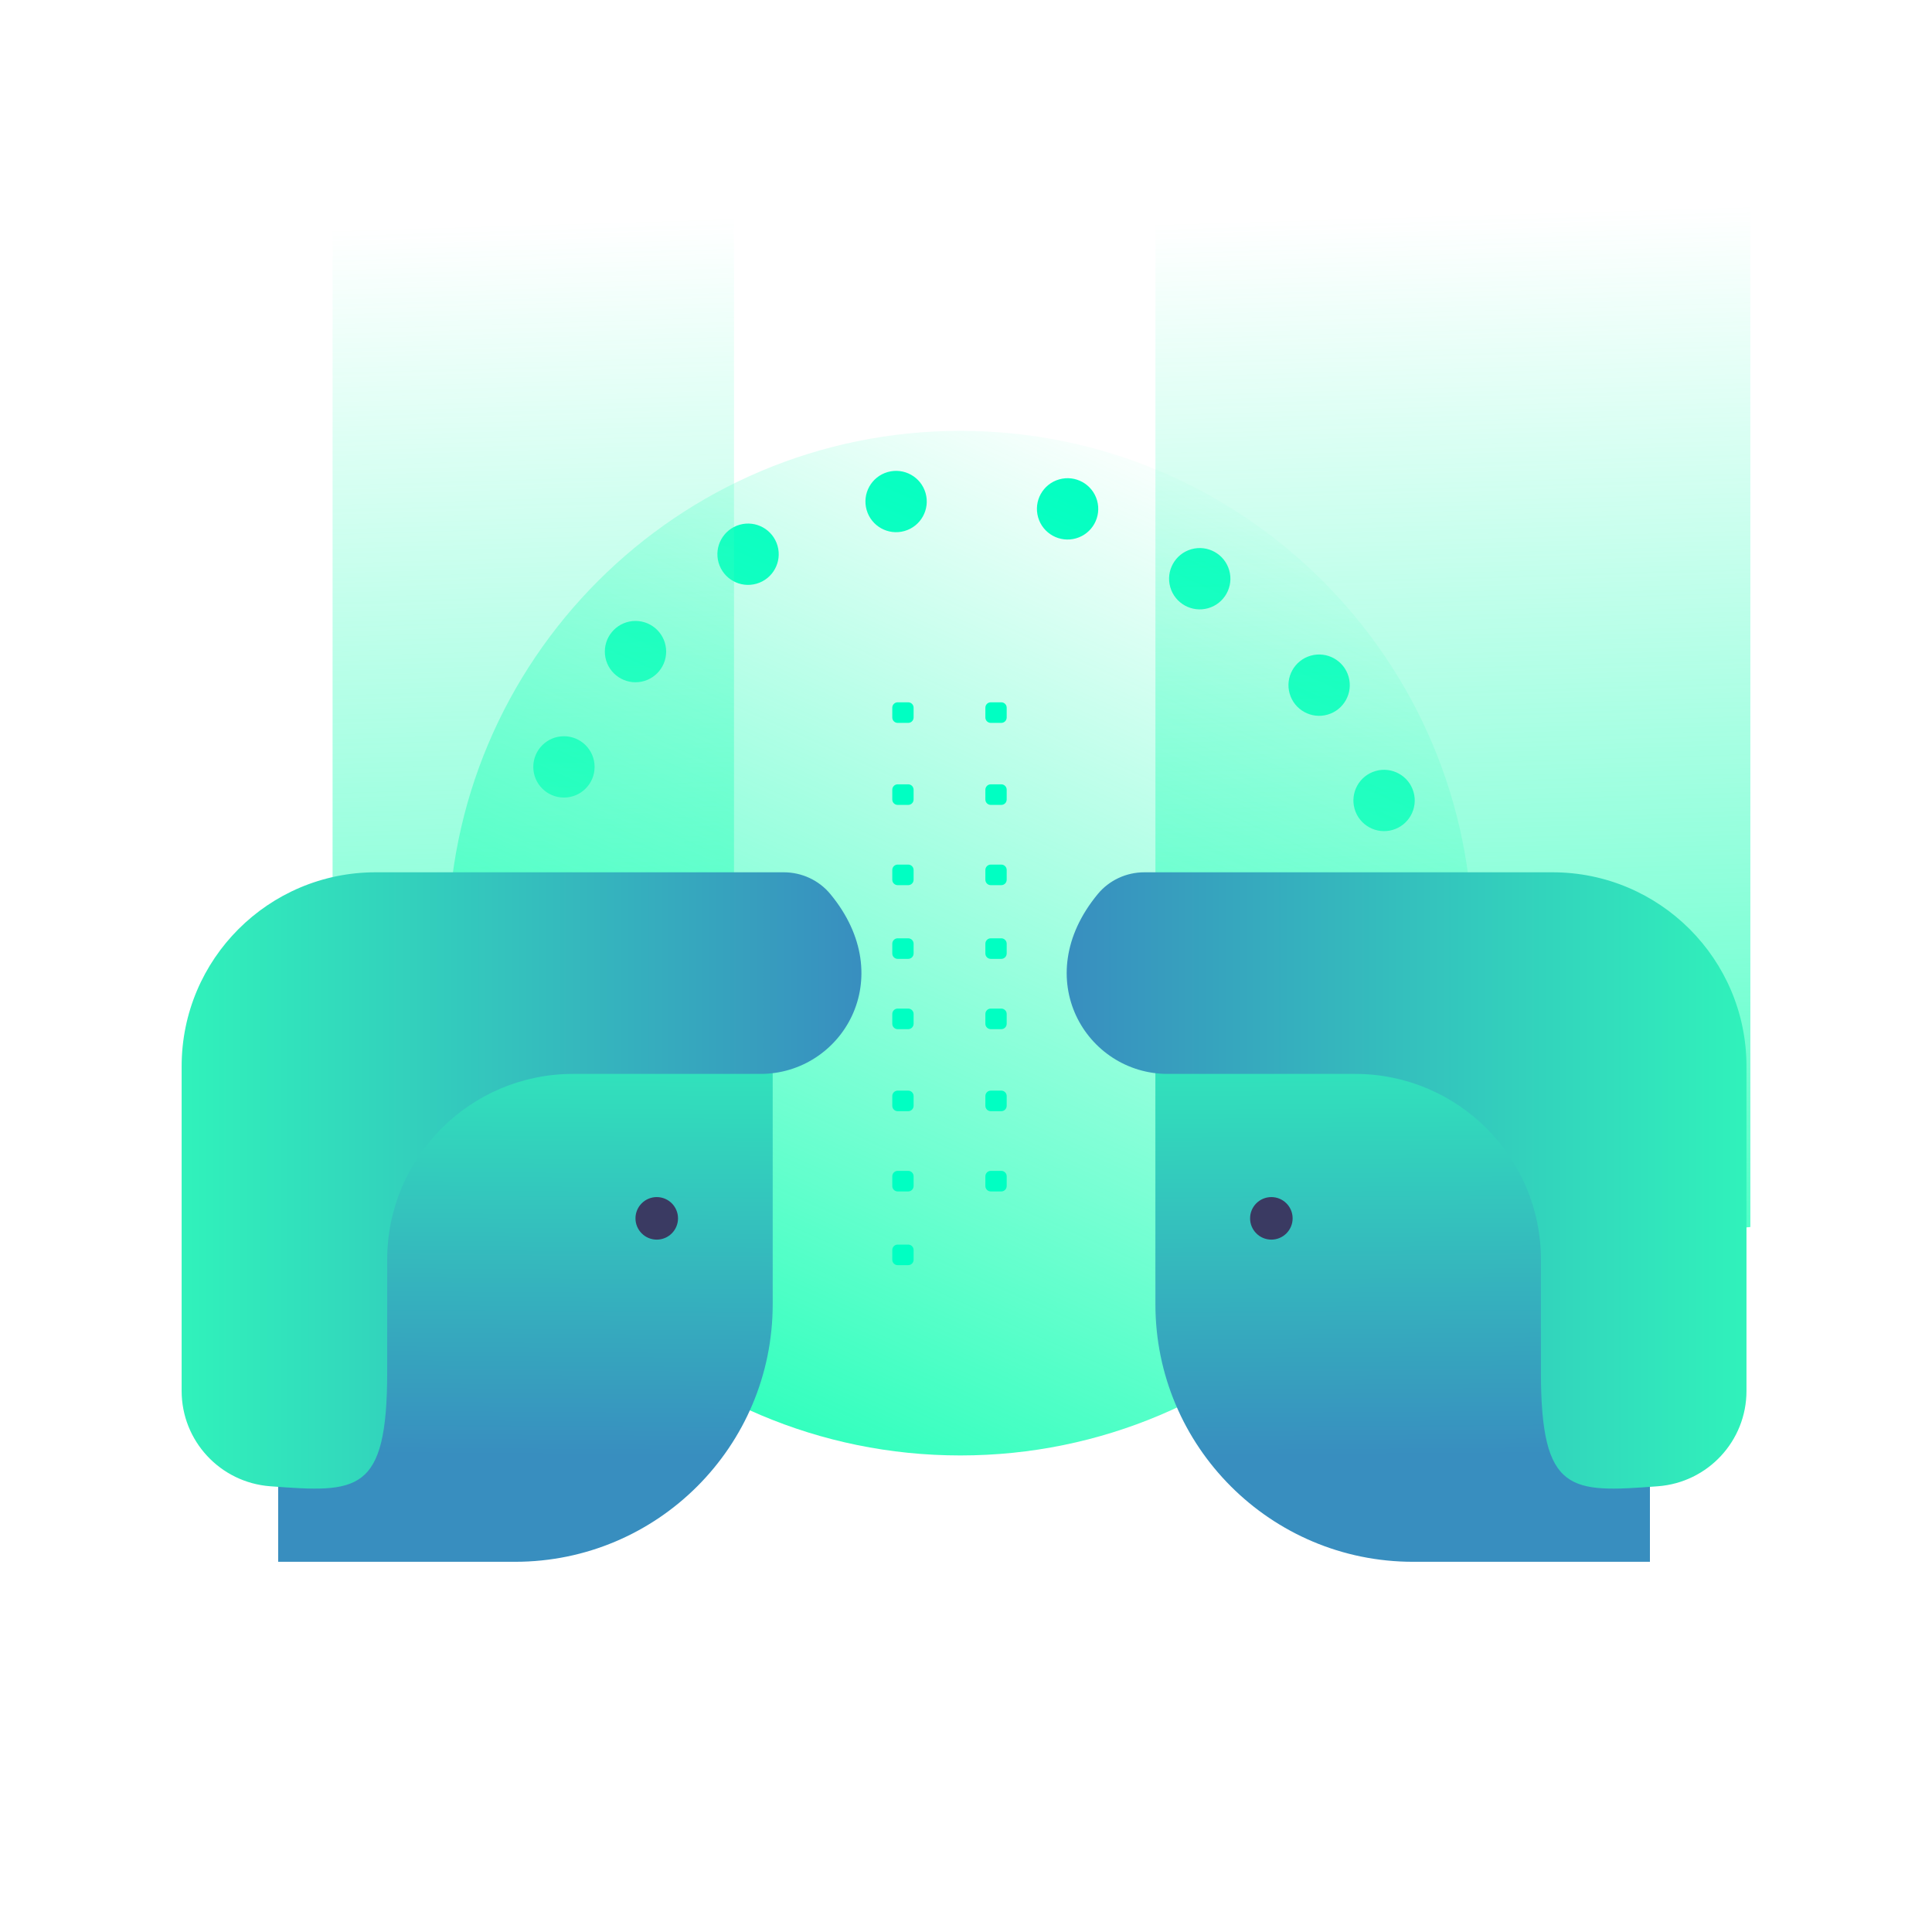
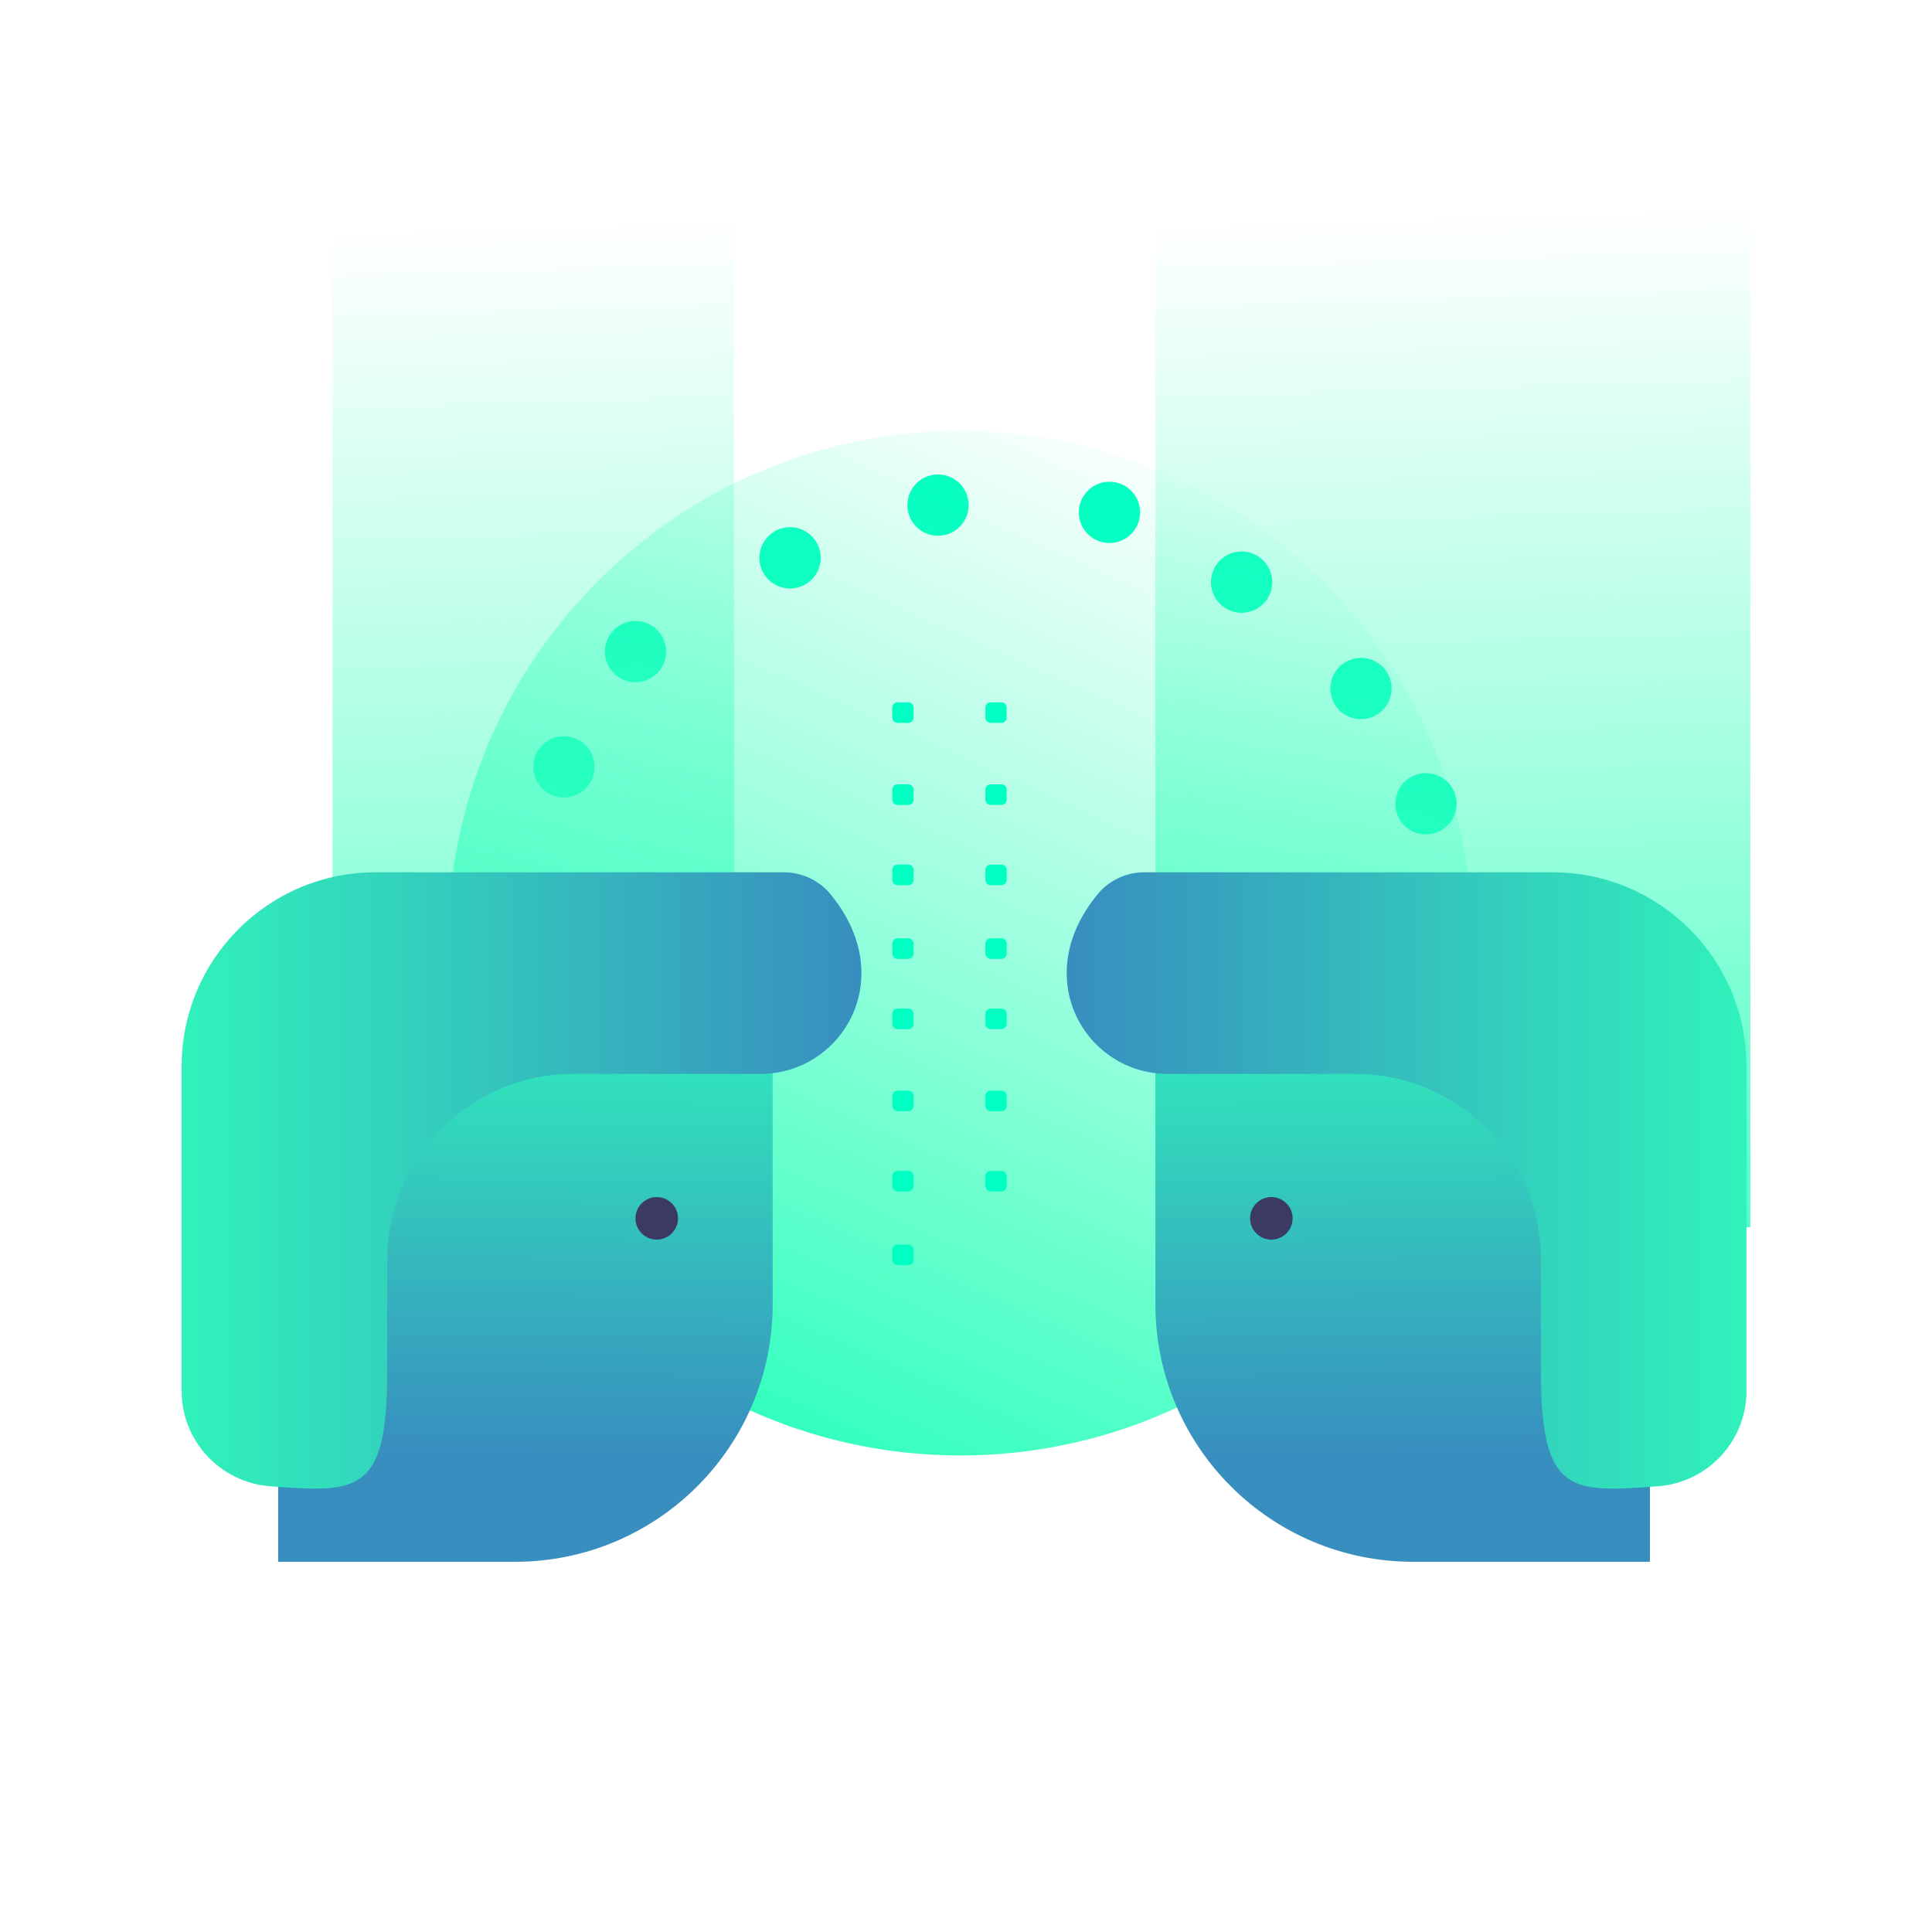
- <svg xmlns="http://www.w3.org/2000/svg" version="1.1" id="svg10502" x="0px" y="0px" width="115px" height="115px" viewBox="-3388.362 3707.445 115 115" enable-background="new -3388.362 3707.445 115 115" xml:space="preserve">
-   <g>
-     <circle fill="#00FFC2" cx="-3354.794" cy="3753.094" r="1.825" />
-     <circle fill="#00FFC2" cx="-3350.535" cy="3746.231" r="1.825" />
-     <ellipse transform="matrix(0.9613 -0.2756 0.2756 0.9613 -1160.171 -776.6539)" fill="#00FFC2" cx="-3343.888" cy="3740.261" rx="1.825" ry="1.825" />
-     <ellipse transform="matrix(0.9613 -0.2756 0.2756 0.9613 -1158.966 -774.3473)" fill="#00FFC2" cx="-3335.076" cy="3737.125" rx="1.825" ry="1.825" />
-     <ellipse transform="matrix(0.9613 -0.2756 0.2756 0.9613 -1158.691 -771.5173)" fill="#00FFC2" cx="-3324.869" cy="3737.562" rx="1.825" ry="1.825" />
-     <ellipse transform="matrix(0.9613 -0.2756 0.2756 0.9613 -1159.533 -769.1885)" fill="#00FFC2" cx="-3317.002" cy="3741.72" rx="1.825" ry="1.825" />
-     <ellipse transform="matrix(0.9613 -0.2756 0.2756 0.9613 -1161.003 -766.9854)" fill="#00FFC2" cx="-3309.897" cy="3748.056" rx="1.825" ry="1.825" />
-     <ellipse transform="matrix(0.9613 -0.2756 0.2756 0.9613 -1162.745 -765.6543)" fill="#00FFC2" cx="-3306.031" cy="3754.92" rx="1.825" ry="1.825" />
-     <g>
-       <g>
-         <g>
-           <linearGradient id="SVGID_2_" gradientUnits="userSpaceOnUse" x1="-3302.637" y1="3720.207" x2="-3300.485" y2="3792.309">
-             <stop offset="0" style="stop-color:#38FFBF;stop-opacity:0" />
-             <stop offset="0.684" style="stop-color:#35FFBE;stop-opacity:0.684" />
-             <stop offset="1" style="stop-color:#30FFBD" />
-           </linearGradient>
-           <polygon fill="url(#SVGID_2_)" points="-3284.174,3780.482 -3319.587,3783.674 -3319.587,3707.445 -3284.174,3707.445     " />
-           <linearGradient id="SVGID_4_" gradientUnits="userSpaceOnUse" x1="-3357.297" y1="3720.743" x2="-3355.085" y2="3794.834">
-             <stop offset="0" style="stop-color:#38FFBF;stop-opacity:0" />
-             <stop offset="0.684" style="stop-color:#35FFBE;stop-opacity:0.684" />
-             <stop offset="1" style="stop-color:#30FFBD" />
-           </linearGradient>
-           <polygon fill="url(#SVGID_4_)" points="-3344.671,3785.065 -3368.566,3779.484 -3368.566,3707.445 -3344.671,3707.445     " />
-           <linearGradient id="SVGID_5_" gradientUnits="userSpaceOnUse" x1="-3317.792" y1="3733.622" x2="-3344.03" y2="3792.272">
-             <stop offset="0" style="stop-color:#38FFBF;stop-opacity:0" />
-             <stop offset="0.684" style="stop-color:#35FFBE;stop-opacity:0.684" />
-             <stop offset="1" style="stop-color:#30FFBD" />
-           </linearGradient>
-           <circle fill="url(#SVGID_5_)" cx="-3331.197" cy="3763.585" r="30.494" />
-         </g>
-         <linearGradient id="SVGID_6_" gradientUnits="userSpaceOnUse" x1="-3357.197" y1="3794.097" x2="-3357.009" y2="3766.72">
-           <stop offset="0" style="stop-color:#388EBF" />
-           <stop offset="1" style="stop-color:#30F2BB" />
-         </linearGradient>
-         <path fill="url(#SVGID_6_)" d="M-3371.805,3800.409h14.104c8.468,0,15.333-6.865,15.333-15.333v-14.104h-29.437V3800.409z" />
-         <linearGradient id="SVGID_7_" gradientUnits="userSpaceOnUse" x1="3630.923" y1="3777.71" x2="3671.387" y2="3777.71" gradientTransform="matrix(-1 0 0 1 293.8363 0)">
-           <stop offset="0" style="stop-color:#388EBF" />
-           <stop offset="1" style="stop-color:#30F2BB" />
-         </linearGradient>
-         <path fill="url(#SVGID_7_)" d="M-3341.709,3759.367c1.067,0,2.089,0.47,2.769,1.292c4.163,5.03,0.671,10.709-4.147,10.709     h-11.165c-6.11,0-11.063,4.953-11.063,11.063v6.687c0,7.265-1.77,7.184-6.964,6.795c-2.97-0.223-5.271-2.695-5.271-5.673v-19.324     c0-6.378,5.171-11.549,11.549-11.549H-3341.709z" />
-         <circle fill="#3A3A62" cx="-3349.27" cy="3779.966" r="1.266" />
-         <linearGradient id="SVGID_9_" gradientUnits="userSpaceOnUse" x1="1735.83" y1="3794.097" x2="1736.017" y2="3766.72" gradientTransform="matrix(-1 0 0 1 -1568.929 0)">
-           <stop offset="0" style="stop-color:#388EBF" />
-           <stop offset="1" style="stop-color:#30F2BB" />
-         </linearGradient>
-         <path fill="url(#SVGID_9_)" d="M-3290.151,3800.409h-14.104c-8.468,0-15.333-6.865-15.333-15.333v-14.104h29.436V3800.409z" />
-         <linearGradient id="SVGID_10_" gradientUnits="userSpaceOnUse" x1="-1462.103" y1="3777.71" x2="-1421.64" y2="3777.71" gradientTransform="matrix(1 0 0 1 -1862.766 0)">
-           <stop offset="0" style="stop-color:#388EBF" />
-           <stop offset="1" style="stop-color:#30F2BB" />
-         </linearGradient>
-         <path fill="url(#SVGID_10_)" d="M-3320.246,3759.367c-1.067,0-2.089,0.47-2.769,1.292c-4.163,5.03-0.671,10.709,4.147,10.709     h11.165c6.11,0,11.063,4.953,11.063,11.063v6.687c0,7.265,1.77,7.184,6.964,6.795c2.97-0.223,5.271-2.695,5.271-5.673v-19.324     c0-6.378-5.17-11.549-11.549-11.549H-3320.246z" />
-         <circle fill="#3A3A62" cx="-3312.686" cy="3779.966" r="1.266" />
-       </g>
-       <g>
-         <path fill="#00FFC2" d="M-3328.76,3750.474h-0.629c-0.176,0-0.32-0.144-0.32-0.32v-0.585c0-0.176,0.144-0.32,0.32-0.32h0.629     c0.176,0,0.32,0.144,0.32,0.32v0.585C-3328.441,3750.33-3328.584,3750.474-3328.76,3750.474z" />
-         <path fill="#00FFC2" d="M-3328.76,3755.356h-0.629c-0.176,0-0.32-0.144-0.32-0.32v-0.585c0-0.176,0.144-0.32,0.32-0.32h0.629     c0.176,0,0.32,0.144,0.32,0.32v0.585C-3328.441,3755.213-3328.584,3755.356-3328.76,3755.356z" />
-         <path fill="#00FFC2" d="M-3328.76,3760.133h-0.629c-0.176,0-0.32-0.144-0.32-0.32v-0.584c0-0.176,0.144-0.32,0.32-0.32h0.629     c0.176,0,0.32,0.144,0.32,0.32v0.584C-3328.441,3759.989-3328.584,3760.133-3328.76,3760.133z" />
-         <path fill="#00FFC2" d="M-3328.76,3764.521h-0.629c-0.176,0-0.32-0.144-0.32-0.32v-0.584c0-0.176,0.144-0.32,0.32-0.32h0.629     c0.176,0,0.32,0.144,0.32,0.32v0.584C-3328.441,3764.378-3328.584,3764.521-3328.76,3764.521z" />
-         <path fill="#00FFC2" d="M-3328.76,3768.705h-0.629c-0.176,0-0.32-0.144-0.32-0.32v-0.585c0-0.176,0.144-0.32,0.32-0.32h0.629     c0.176,0,0.32,0.144,0.32,0.32v0.585C-3328.441,3768.561-3328.584,3768.705-3328.76,3768.705z" />
-         <path fill="#00FFC2" d="M-3328.76,3773.587h-0.629c-0.176,0-0.32-0.144-0.32-0.32v-0.584c0-0.176,0.144-0.32,0.32-0.32h0.629     c0.176,0,0.32,0.144,0.32,0.32v0.584C-3328.441,3773.444-3328.584,3773.587-3328.76,3773.587z" />
-         <path fill="#00FFC2" d="M-3328.76,3778.364h-0.629c-0.176,0-0.32-0.144-0.32-0.32v-0.584c0-0.176,0.144-0.32,0.32-0.32h0.629     c0.176,0,0.32,0.144,0.32,0.32v0.584C-3328.441,3778.22-3328.584,3778.364-3328.76,3778.364z" />
-         <path fill="#00FFC2" d="M-3334.301,3750.474h-0.629c-0.176,0-0.32-0.144-0.32-0.32v-0.585c0-0.176,0.144-0.32,0.32-0.32h0.629     c0.176,0,0.32,0.144,0.32,0.32v0.585C-3333.981,3750.33-3334.125,3750.474-3334.301,3750.474z" />
-         <path fill="#00FFC2" d="M-3334.301,3755.356h-0.629c-0.176,0-0.32-0.144-0.32-0.32v-0.585c0-0.176,0.144-0.32,0.32-0.32h0.629     c0.176,0,0.32,0.144,0.32,0.32v0.585C-3333.981,3755.213-3334.125,3755.356-3334.301,3755.356z" />
-         <path fill="#00FFC2" d="M-3334.301,3760.133h-0.629c-0.176,0-0.32-0.144-0.32-0.32v-0.584c0-0.176,0.144-0.32,0.32-0.32h0.629     c0.176,0,0.32,0.144,0.32,0.32v0.584C-3333.981,3759.989-3334.125,3760.133-3334.301,3760.133z" />
-         <path fill="#00FFC2" d="M-3334.301,3764.521h-0.629c-0.176,0-0.32-0.144-0.32-0.32v-0.584c0-0.176,0.144-0.32,0.32-0.32h0.629     c0.176,0,0.32,0.144,0.32,0.32v0.584C-3333.981,3764.378-3334.125,3764.521-3334.301,3764.521z" />
-         <path fill="#00FFC2" d="M-3334.301,3768.705h-0.629c-0.176,0-0.32-0.144-0.32-0.32v-0.585c0-0.176,0.144-0.32,0.32-0.32h0.629     c0.176,0,0.32,0.144,0.32,0.32v0.585C-3333.981,3768.561-3334.125,3768.705-3334.301,3768.705z" />
-         <path fill="#00FFC2" d="M-3334.301,3773.587h-0.629c-0.176,0-0.32-0.144-0.32-0.32v-0.584c0-0.176,0.144-0.32,0.32-0.32h0.629     c0.176,0,0.32,0.144,0.32,0.32v0.584C-3333.981,3773.444-3334.125,3773.587-3334.301,3773.587z" />
-         <path fill="#00FFC2" d="M-3334.301,3778.364h-0.629c-0.176,0-0.32-0.144-0.32-0.32v-0.584c0-0.176,0.144-0.32,0.32-0.32h0.629     c0.176,0,0.32,0.144,0.32,0.32v0.584C-3333.981,3778.22-3334.125,3778.364-3334.301,3778.364z" />
-         <path fill="#00FFC2" d="M-3334.301,3782.752h-0.629c-0.176,0-0.32-0.144-0.32-0.32v-0.584c0-0.176,0.144-0.32,0.32-0.32h0.629     c0.176,0,0.32,0.144,0.32,0.32v0.584C-3333.981,3782.608-3334.125,3782.752-3334.301,3782.752z" />
-       </g>
-     </g>
-   </g>
+ <svg xmlns="http://www.w3.org/2000/svg" width="115" height="115" viewBox="-3388.362 3707.445 115 115" enable-background="new -3388.362 3707.445 115 115">
+   <circle fill="#00FFC2" cx="-3354.794" cy="3753.094" r="1.825" />
+   <circle fill="#00FFC2" cx="-3350.535" cy="3746.231" r="1.825" />
+   <ellipse transform="matrix(.961 -.276 .276 .961 -1160.171 -776.654)" fill="#00FFC2" cx="-3343.888" cy="3740.261" rx="1.825" ry="1.825" />
+   <ellipse transform="matrix(.961 -.276 .276 .961 -1158.966 -774.347)" fill="#00FFC2" cx="-3335.076" cy="3737.125" rx="1.825" ry="1.825" />
+   <ellipse transform="matrix(.961 -.276 .276 .961 -1158.691 -771.517)" fill="#00FFC2" cx="-3324.869" cy="3737.562" rx="1.825" ry="1.825" />
+   <ellipse transform="matrix(.961 -.276 .276 .961 -1159.533 -769.188)" fill="#00FFC2" cx="-3317.002" cy="3741.72" rx="1.825" ry="1.825" />
+   <ellipse transform="matrix(.961 -.276 .276 .961 -1161.003 -766.985)" fill="#00FFC2" cx="-3309.897" cy="3748.056" rx="1.825" ry="1.825" />
+   <ellipse transform="matrix(.961 -.276 .276 .961 -1162.745 -765.654)" fill="#00FFC2" cx="-3306.031" cy="3754.92" rx="1.825" ry="1.825" />
+   <linearGradient id="a" gradientUnits="userSpaceOnUse" x1="-3302.637" y1="3720.207" x2="-3300.485" y2="3792.309">
+     <stop offset="0" stop-color="#38FFBF" stop-opacity="0" />
+     <stop offset=".684" stop-color="#35FFBE" stop-opacity=".684" />
+     <stop offset="1" stop-color="#30FFBD" />
+   </linearGradient>
+   <path fill="url(#a)" d="M-3284.174 3780.482l-35.413 3.192v-76.229h35.413z" />
+   <linearGradient id="b" gradientUnits="userSpaceOnUse" x1="-3357.297" y1="3720.743" x2="-3355.085" y2="3794.834">
+     <stop offset="0" stop-color="#38FFBF" stop-opacity="0" />
+     <stop offset=".684" stop-color="#35FFBE" stop-opacity=".684" />
+     <stop offset="1" stop-color="#30FFBD" />
+   </linearGradient>
+   <path fill="url(#b)" d="M-3344.671 3785.065l-23.895-5.581v-72.039h23.895z" />
+   <linearGradient id="c" gradientUnits="userSpaceOnUse" x1="-3317.792" y1="3733.622" x2="-3344.03" y2="3792.272">
+     <stop offset="0" stop-color="#38FFBF" stop-opacity="0" />
+     <stop offset=".684" stop-color="#35FFBE" stop-opacity=".684" />
+     <stop offset="1" stop-color="#30FFBD" />
+   </linearGradient>
+   <circle fill="url(#c)" cx="-3331.197" cy="3763.585" r="30.494" />
+   <linearGradient id="d" gradientUnits="userSpaceOnUse" x1="-3357.197" y1="3794.097" x2="-3357.009" y2="3766.72">
+     <stop offset="0" stop-color="#388EBF" />
+     <stop offset="1" stop-color="#30F2BB" />
+   </linearGradient>
+   <path fill="url(#d)" d="M-3371.805 3800.409h14.104c8.468 0 15.333-6.865 15.333-15.333v-14.104h-29.437v29.437z" />
+   <linearGradient id="e" gradientUnits="userSpaceOnUse" x1="3630.923" y1="3777.71" x2="3671.387" y2="3777.71" gradientTransform="matrix(-1 0 0 1 293.836 0)">
+     <stop offset="0" stop-color="#388EBF" />
+     <stop offset="1" stop-color="#30F2BB" />
+   </linearGradient>
+   <path fill="url(#e)" d="M-3341.709 3759.367c1.067 0 2.089.47 2.769 1.292 4.163 5.03.671 10.709-4.147 10.709h-11.165c-6.11 0-11.063 4.953-11.063 11.063v6.687c0 7.265-1.77 7.184-6.964 6.795-2.97-.223-5.271-2.695-5.271-5.673v-19.324c0-6.378 5.171-11.549 11.549-11.549h24.292z" />
+   <circle fill="#3A3A62" cx="-3349.27" cy="3779.966" r="1.266" />
+   <linearGradient id="f" gradientUnits="userSpaceOnUse" x1="1735.83" y1="3794.097" x2="1736.017" y2="3766.72" gradientTransform="matrix(-1 0 0 1 -1568.929 0)">
+     <stop offset="0" stop-color="#388EBF" />
+     <stop offset="1" stop-color="#30F2BB" />
+   </linearGradient>
+   <path fill="url(#f)" d="M-3290.151 3800.409h-14.104c-8.468 0-15.333-6.865-15.333-15.333v-14.104h29.436v29.437z" />
+   <linearGradient id="g" gradientUnits="userSpaceOnUse" x1="-1462.103" y1="3777.71" x2="-1421.64" y2="3777.71" gradientTransform="translate(-1862.766)">
+     <stop offset="0" stop-color="#388EBF" />
+     <stop offset="1" stop-color="#30F2BB" />
+   </linearGradient>
+   <path fill="url(#g)" d="M-3320.246 3759.367c-1.067 0-2.089.47-2.769 1.292-4.163 5.03-.671 10.709 4.147 10.709h11.165c6.11 0 11.063 4.953 11.063 11.063v6.687c0 7.265 1.77 7.184 6.964 6.795 2.97-.223 5.271-2.695 5.271-5.673v-19.324c0-6.378-5.17-11.549-11.549-11.549h-24.292z" />
+   <circle fill="#3A3A62" cx="-3312.686" cy="3779.966" r="1.266" />
+   <path d="M-3328.76 3750.474h-.629c-.176 0-.32-.144-.32-.32v-.585c0-.176.144-.32.32-.32h.629c.176 0 .32.144.32.32v.585c-.001.176-.144.32-.32.32zm0 4.882h-.629c-.176 0-.32-.144-.32-.32v-.585c0-.176.144-.32.32-.32h.629c.176 0 .32.144.32.32v.585c-.001.177-.144.32-.32.32zm0 4.777h-.629c-.176 0-.32-.144-.32-.32v-.584c0-.176.144-.32.32-.32h.629c.176 0 .32.144.32.32v.584c-.001.176-.144.32-.32.32zm0 4.388h-.629c-.176 0-.32-.144-.32-.32v-.584c0-.176.144-.32.32-.32h.629c.176 0 .32.144.32.32v.584c-.001.177-.144.32-.32.32zm0 4.184h-.629c-.176 0-.32-.144-.32-.32v-.585c0-.176.144-.32.32-.32h.629c.176 0 .32.144.32.32v.585c-.001.176-.144.32-.32.32zm0 4.882h-.629c-.176 0-.32-.144-.32-.32v-.584c0-.176.144-.32.32-.32h.629c.176 0 .32.144.32.32v.584c-.001.177-.144.32-.32.32zm0 4.777h-.629c-.176 0-.32-.144-.32-.32v-.584c0-.176.144-.32.32-.32h.629c.176 0 .32.144.32.32v.584c-.001.176-.144.32-.32.32zm-5.541-27.89h-.629c-.176 0-.32-.144-.32-.32v-.585c0-.176.144-.32.32-.32h.629c.176 0 .32.144.32.32v.585c0 .176-.144.32-.32.32zm0 4.882h-.629c-.176 0-.32-.144-.32-.32v-.585c0-.176.144-.32.32-.32h.629c.176 0 .32.144.32.32v.585c0 .177-.144.32-.32.32zm0 4.777h-.629c-.176 0-.32-.144-.32-.32v-.584c0-.176.144-.32.32-.32h.629c.176 0 .32.144.32.32v.584c0 .176-.144.32-.32.32zm0 4.388h-.629c-.176 0-.32-.144-.32-.32v-.584c0-.176.144-.32.32-.32h.629c.176 0 .32.144.32.32v.584c0 .177-.144.32-.32.32zm0 4.184h-.629c-.176 0-.32-.144-.32-.32v-.585c0-.176.144-.32.32-.32h.629c.176 0 .32.144.32.32v.585c0 .176-.144.32-.32.32zm0 4.882h-.629c-.176 0-.32-.144-.32-.32v-.584c0-.176.144-.32.32-.32h.629c.176 0 .32.144.32.32v.584c0 .177-.144.32-.32.32zm0 4.777h-.629c-.176 0-.32-.144-.32-.32v-.584c0-.176.144-.32.32-.32h.629c.176 0 .32.144.32.32v.584c0 .176-.144.32-.32.32zm0 4.388h-.629c-.176 0-.32-.144-.32-.32v-.584c0-.176.144-.32.32-.32h.629c.176 0 .32.144.32.32v.584c0 .176-.144.32-.32.32z" fill="#00FFC2" />
</svg>
